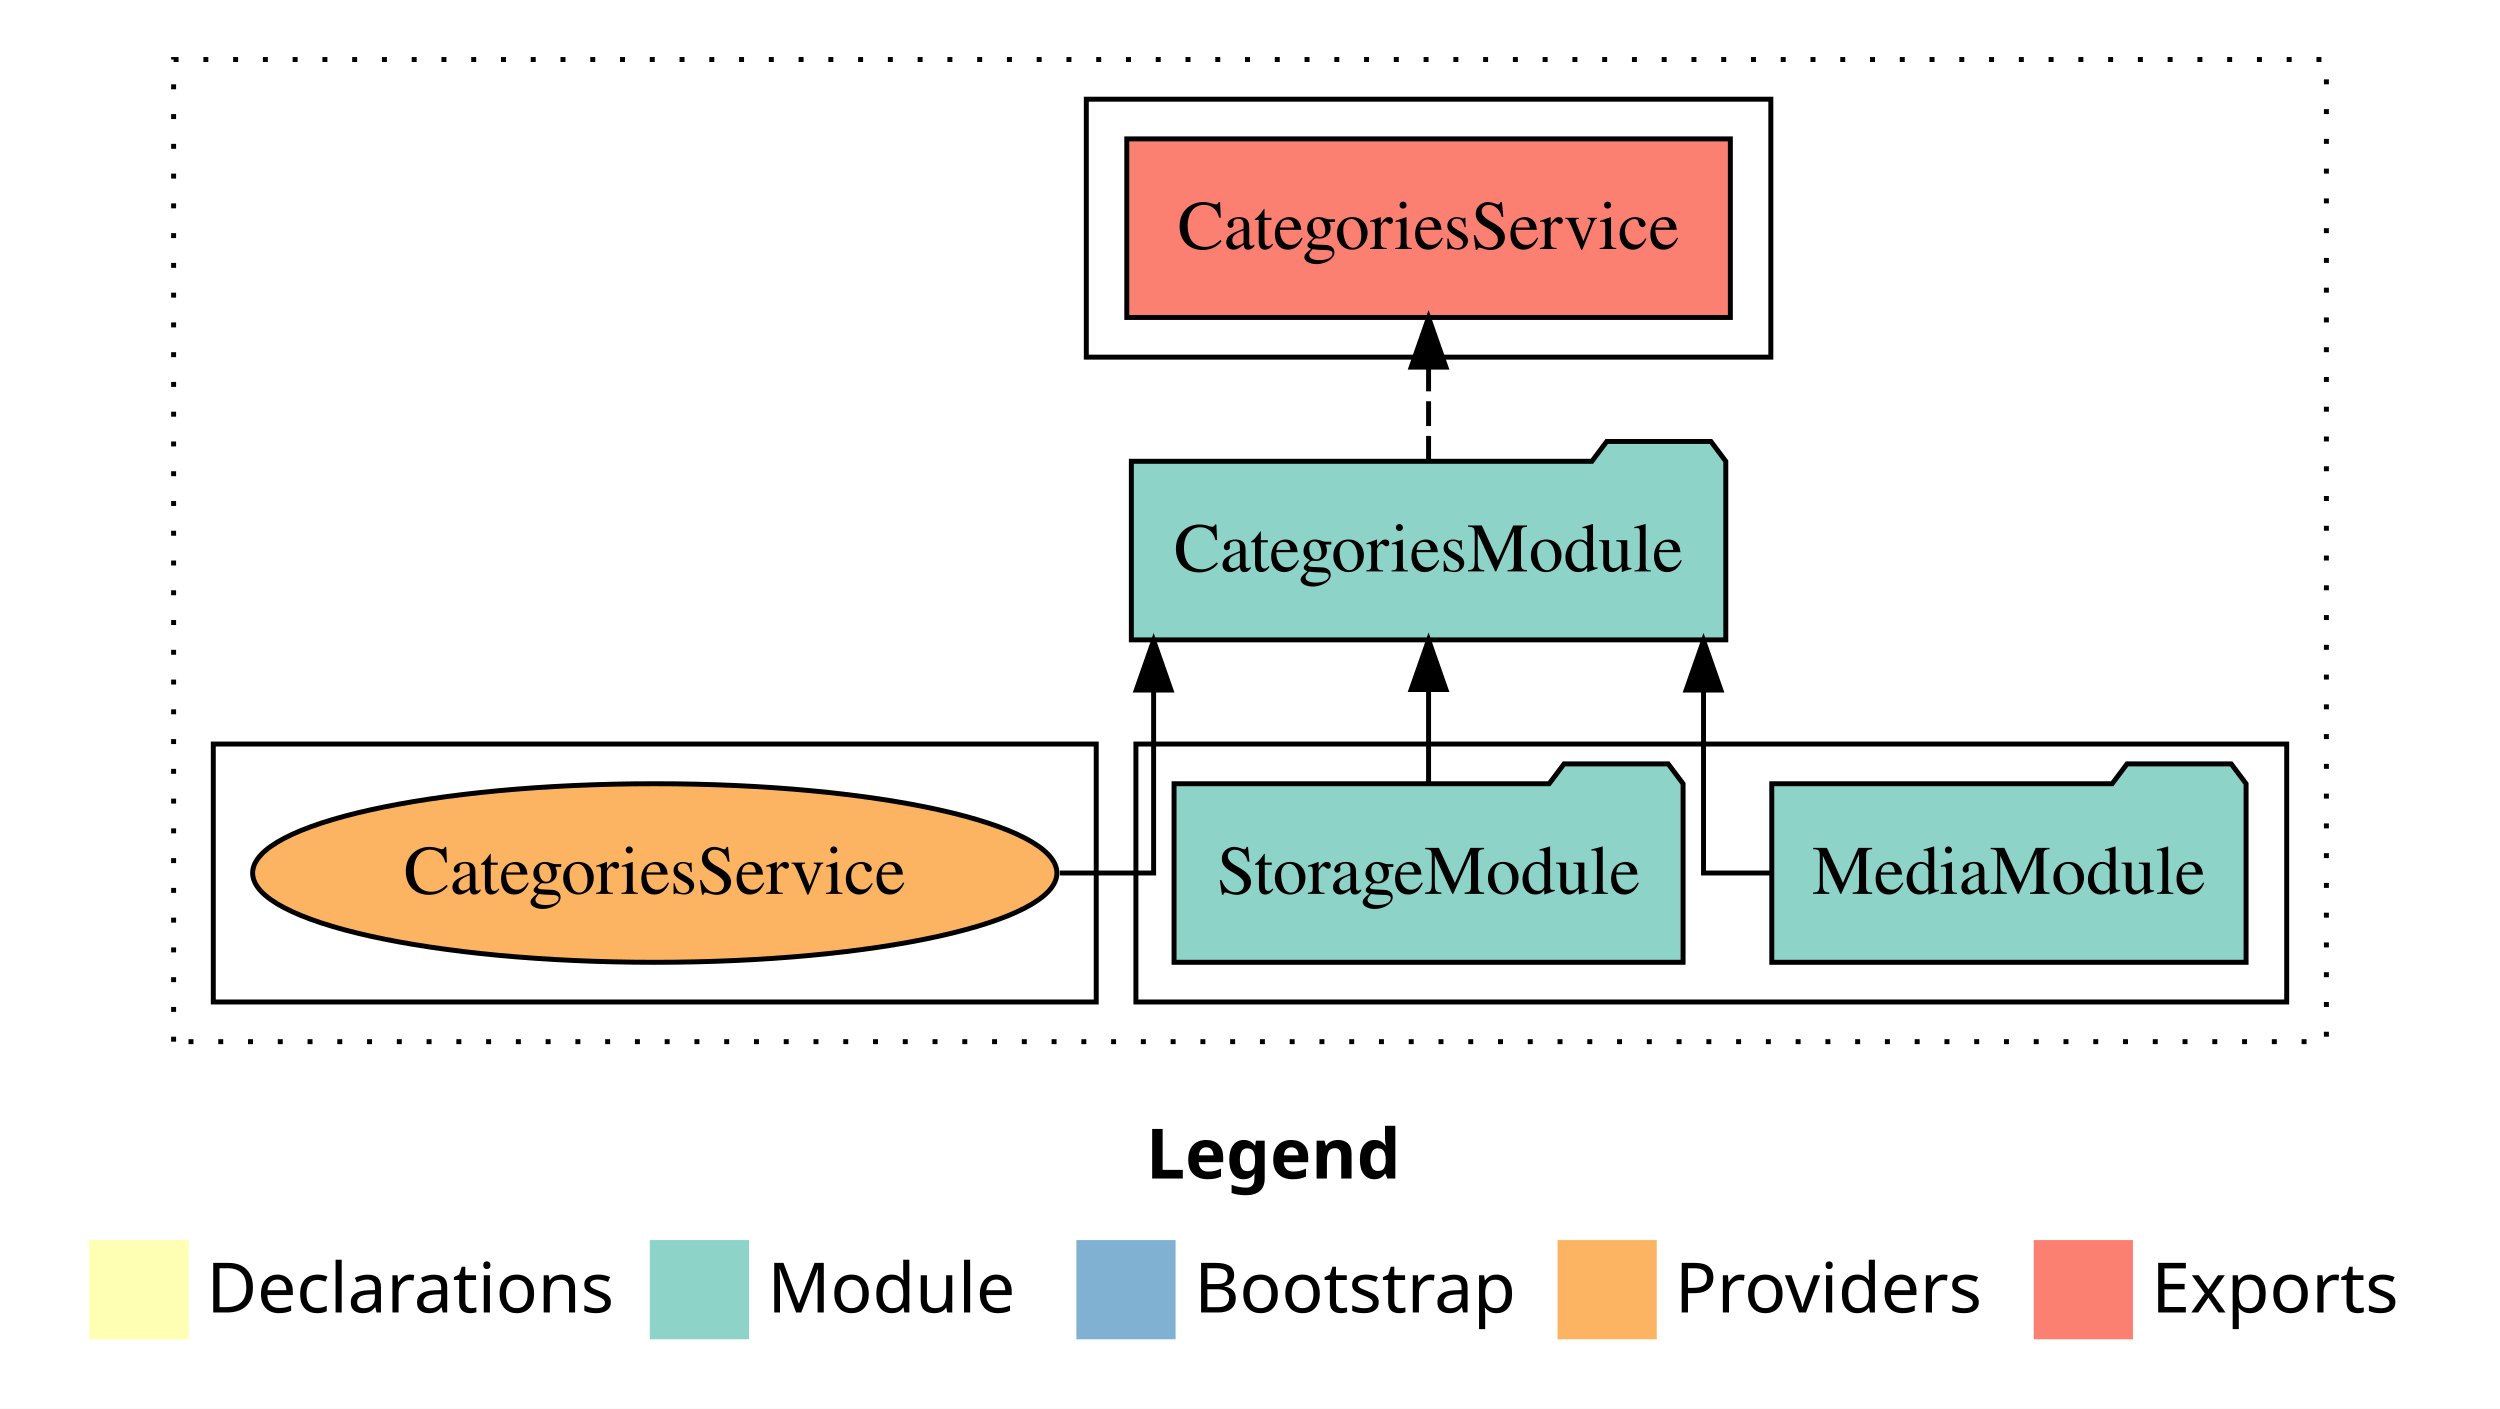
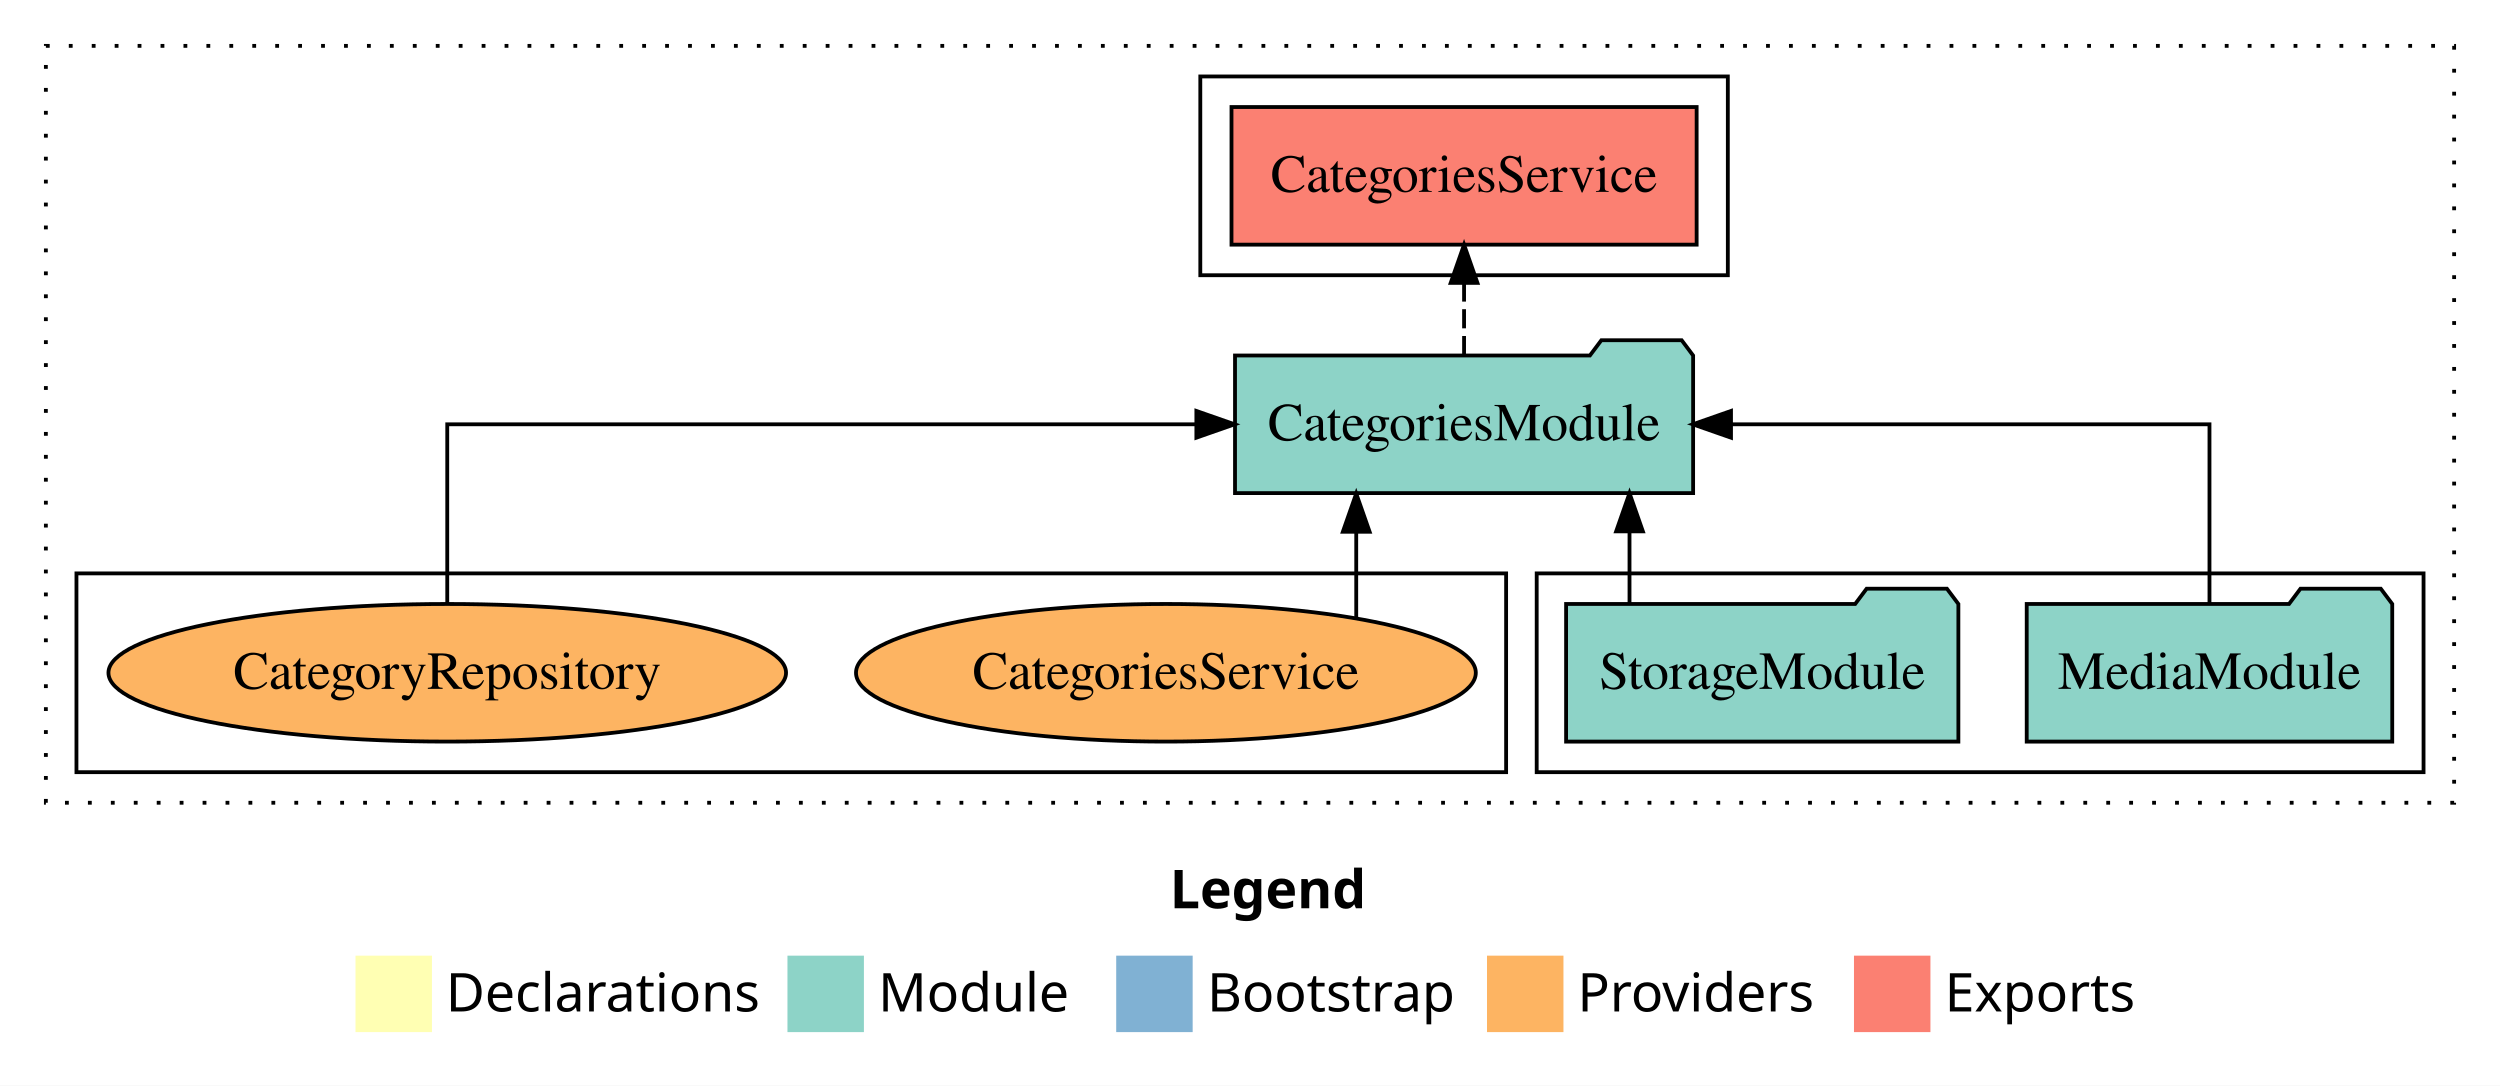
- <svg xmlns="http://www.w3.org/2000/svg" width="504pt" height="284pt" viewBox="0.00 0.00 504.00 284.00">
+ <svg xmlns="http://www.w3.org/2000/svg" width="654pt" height="284pt" viewBox="0.00 0.00 654.00 284.00">
  <g id="graph0" class="graph" transform="scale(1 1) rotate(0) translate(4 280)">
-     <polygon fill="white" stroke="transparent" points="-4,4 -4,-280 500,-280 500,4 -4,4" />
-     <text text-anchor="start" x="227.01" y="-42.4" font-family="Times-12" font-weight="bold" font-size="14.00">Legend</text>
-     <polygon fill="#ffffb3" stroke="transparent" points="14,-10 14,-30 34,-30 34,-10 14,-10" />
-     <text text-anchor="start" x="37.63" y="-15.4" font-family="Times-12" font-size="14.00">  Declarations</text>
-     <polygon fill="#8dd3c7" stroke="transparent" points="127,-10 127,-30 147,-30 147,-10 127,-10" />
-     <text text-anchor="start" x="150.73" y="-15.4" font-family="Times-12" font-size="14.00">  Module</text>
-     <polygon fill="#80b1d3" stroke="transparent" points="213,-10 213,-30 233,-30 233,-10 213,-10" />
-     <text text-anchor="start" x="236.78" y="-15.4" font-family="Times-12" font-size="14.00">  Bootstrap</text>
-     <polygon fill="#fdb462" stroke="transparent" points="310,-10 310,-30 330,-30 330,-10 310,-10" />
-     <text text-anchor="start" x="333.67" y="-15.4" font-family="Times-12" font-size="14.00">  Providers</text>
-     <polygon fill="#fb8072" stroke="transparent" points="406,-10 406,-30 426,-30 426,-10 406,-10" />
-     <text text-anchor="start" x="429.73" y="-15.4" font-family="Times-12" font-size="14.00">  Exports</text>
+     <polygon fill="white" stroke="transparent" points="-4,4 -4,-280 650,-280 650,4 -4,4" />
+     <text text-anchor="start" x="302.01" y="-42.4" font-family="Times-12" font-weight="bold" font-size="14.00">Legend</text>
+     <polygon fill="#ffffb3" stroke="transparent" points="89,-10 89,-30 109,-30 109,-10 89,-10" />
+     <text text-anchor="start" x="112.63" y="-15.4" font-family="Times-12" font-size="14.00">  Declarations</text>
+     <polygon fill="#8dd3c7" stroke="transparent" points="202,-10 202,-30 222,-30 222,-10 202,-10" />
+     <text text-anchor="start" x="225.73" y="-15.4" font-family="Times-12" font-size="14.00">  Module</text>
+     <polygon fill="#80b1d3" stroke="transparent" points="288,-10 288,-30 308,-30 308,-10 288,-10" />
+     <text text-anchor="start" x="311.78" y="-15.4" font-family="Times-12" font-size="14.00">  Bootstrap</text>
+     <polygon fill="#fdb462" stroke="transparent" points="385,-10 385,-30 405,-30 405,-10 385,-10" />
+     <text text-anchor="start" x="408.67" y="-15.4" font-family="Times-12" font-size="14.00">  Providers</text>
+     <polygon fill="#fb8072" stroke="transparent" points="481,-10 481,-30 501,-30 501,-10 481,-10" />
+     <text text-anchor="start" x="504.73" y="-15.4" font-family="Times-12" font-size="14.00">  Exports</text>
    <g id="clust1" class="cluster">
-       <polygon fill="none" stroke="black" stroke-dasharray="1,5" points="31,-70 31,-268 465,-268 465,-70 31,-70" />
+       <polygon fill="none" stroke="black" stroke-dasharray="1,5" points="8,-70 8,-268 638,-268 638,-70 8,-70" />
+     </g>
+     <g id="clust4" class="cluster">
+       <polygon fill="none" stroke="black" points="310,-208 310,-260 448,-260 448,-208 310,-208" />
    </g>
    <g id="clust3" class="cluster">
-       <polygon fill="none" stroke="black" points="225,-78 225,-130 457,-130 457,-78 225,-78" />
+       <polygon fill="none" stroke="black" points="398,-78 398,-130 630,-130 630,-78 398,-78" />
    </g>
    <g id="clust6" class="cluster">
-       <polygon fill="none" stroke="black" points="39,-78 39,-130 217,-130 217,-78 39,-78" />
-     </g>
-     <g id="clust4" class="cluster">
-       <polygon fill="none" stroke="black" points="215,-208 215,-260 353,-260 353,-208 215,-208" />
+       <polygon fill="none" stroke="black" points="16,-78 16,-130 390,-130 390,-78 16,-78" />
    </g>
    <g id="node1" class="node">
-       <polygon fill="#8dd3c7" stroke="black" points="448.81,-122 445.81,-126 424.81,-126 421.81,-122 353.19,-122 353.19,-86 448.81,-86 448.81,-122" />
-       <text text-anchor="middle" x="401" y="-99.8" font-family="Times,serif" font-size="14.00">MediaModule</text>
+       <polygon fill="#8dd3c7" stroke="black" points="621.81,-122 618.81,-126 597.81,-126 594.81,-122 526.19,-122 526.19,-86 621.81,-86 621.81,-122" />
+       <text text-anchor="middle" x="574" y="-99.8" font-family="Times,serif" font-size="14.00">MediaModule</text>
    </g>
    <g id="node3" class="node">
-       <polygon fill="#8dd3c7" stroke="black" points="343.92,-187 340.92,-191 319.92,-191 316.92,-187 224.08,-187 224.08,-151 343.92,-151 343.92,-187" />
-       <text text-anchor="middle" x="284" y="-164.8" font-family="Times,serif" font-size="14.00">CategoriesModule</text>
+       <polygon fill="#8dd3c7" stroke="black" points="438.92,-187 435.92,-191 414.92,-191 411.92,-187 319.08,-187 319.08,-151 438.92,-151 438.92,-187" />
+       <text text-anchor="middle" x="379" y="-164.8" font-family="Times,serif" font-size="14.00">CategoriesModule</text>
    </g>
    <g id="edge1" class="edge">
-       <path fill="none" stroke="black" d="M353.1,-104C345.15,-104 339.43,-104 339.43,-104 339.43,-104 339.43,-140.89 339.43,-140.89" />
-       <polygon fill="black" stroke="black" points="335.93,-140.89 339.43,-150.89 342.93,-140.89 335.93,-140.89" />
+       <path fill="none" stroke="black" d="M574,-122.11C574,-141.34 574,-169 574,-169 574,-169 448.83,-169 448.83,-169" />
+       <polygon fill="black" stroke="black" points="448.83,-165.5 438.83,-169 448.83,-172.5 448.83,-165.5" />
    </g>
    <g id="node2" class="node">
-       <polygon fill="#8dd3c7" stroke="black" points="335.31,-122 332.31,-126 311.31,-126 308.31,-122 232.69,-122 232.69,-86 335.31,-86 335.31,-122" />
-       <text text-anchor="middle" x="284" y="-99.8" font-family="Times,serif" font-size="14.00">StorageModule</text>
+       <polygon fill="#8dd3c7" stroke="black" points="508.31,-122 505.31,-126 484.31,-126 481.31,-122 405.69,-122 405.69,-86 508.31,-86 508.31,-122" />
+       <text text-anchor="middle" x="457" y="-99.8" font-family="Times,serif" font-size="14.00">StorageModule</text>
    </g>
    <g id="edge2" class="edge">
-       <path fill="none" stroke="black" d="M284,-122.11C284,-122.11 284,-140.99 284,-140.99" />
-       <polygon fill="black" stroke="black" points="280.5,-140.99 284,-150.99 287.5,-140.99 280.5,-140.99" />
+       <path fill="none" stroke="black" d="M422.28,-122.11C422.28,-122.11 422.28,-140.99 422.28,-140.99" />
+       <polygon fill="black" stroke="black" points="418.78,-140.99 422.28,-150.99 425.78,-140.99 418.78,-140.99" />
    </g>
    <g id="node4" class="node">
-       <polygon fill="#fb8072" stroke="black" points="344.84,-252 223.16,-252 223.16,-216 344.84,-216 344.84,-252" />
-       <text text-anchor="middle" x="284" y="-229.8" font-family="Times,serif" font-size="14.00">CategoriesService </text>
+       <polygon fill="#fb8072" stroke="black" points="439.84,-252 318.16,-252 318.16,-216 439.84,-216 439.84,-252" />
+       <text text-anchor="middle" x="379" y="-229.8" font-family="Times,serif" font-size="14.00">CategoriesService </text>
    </g>
    <g id="edge3" class="edge">
-       <path fill="none" stroke="black" stroke-dasharray="5,2" d="M284,-187.11C284,-187.11 284,-205.99 284,-205.99" />
-       <polygon fill="black" stroke="black" points="280.5,-205.99 284,-215.99 287.5,-205.99 280.5,-205.99" />
+       <path fill="none" stroke="black" stroke-dasharray="5,2" d="M379,-187.11C379,-187.11 379,-205.99 379,-205.99" />
+       <polygon fill="black" stroke="black" points="375.5,-205.99 379,-215.99 382.5,-205.99 375.5,-205.99" />
    </g>
    <g id="node5" class="node">
-       <ellipse fill="#fdb462" stroke="black" cx="128" cy="-104" rx="81.07" ry="18" />
-       <text text-anchor="middle" x="128" y="-99.8" font-family="Times,serif" font-size="14.00">CategoriesService</text>
+       <ellipse fill="#fdb462" stroke="black" cx="301" cy="-104" rx="81.07" ry="18" />
+       <text text-anchor="middle" x="301" y="-99.8" font-family="Times,serif" font-size="14.00">CategoriesService</text>
    </g>
    <g id="edge4" class="edge">
-       <path fill="none" stroke="black" d="M209.65,-104C220.83,-104 228.57,-104 228.57,-104 228.57,-104 228.57,-140.89 228.57,-140.89" />
-       <polygon fill="black" stroke="black" points="225.07,-140.89 228.57,-150.89 232.07,-140.89 225.07,-140.89" />
+       <path fill="none" stroke="black" d="M350.79,-118.43C350.79,-118.43 350.79,-140.89 350.79,-140.89" />
+       <polygon fill="black" stroke="black" points="347.29,-140.89 350.79,-150.89 354.29,-140.89 347.29,-140.89" />
+     </g>
+     <g id="node6" class="node">
+       <ellipse fill="#fdb462" stroke="black" cx="113" cy="-104" rx="88.63" ry="18" />
+       <text text-anchor="middle" x="113" y="-99.8" font-family="Times,serif" font-size="14.00">CategoryRepository</text>
+     </g>
+     <g id="edge5" class="edge">
+       <path fill="none" stroke="black" d="M113,-122.11C113,-141.34 113,-169 113,-169 113,-169 308.97,-169 308.97,-169" />
+       <polygon fill="black" stroke="black" points="308.97,-172.5 318.97,-169 308.97,-165.5 308.97,-172.5" />
    </g>
  </g>
</svg>
